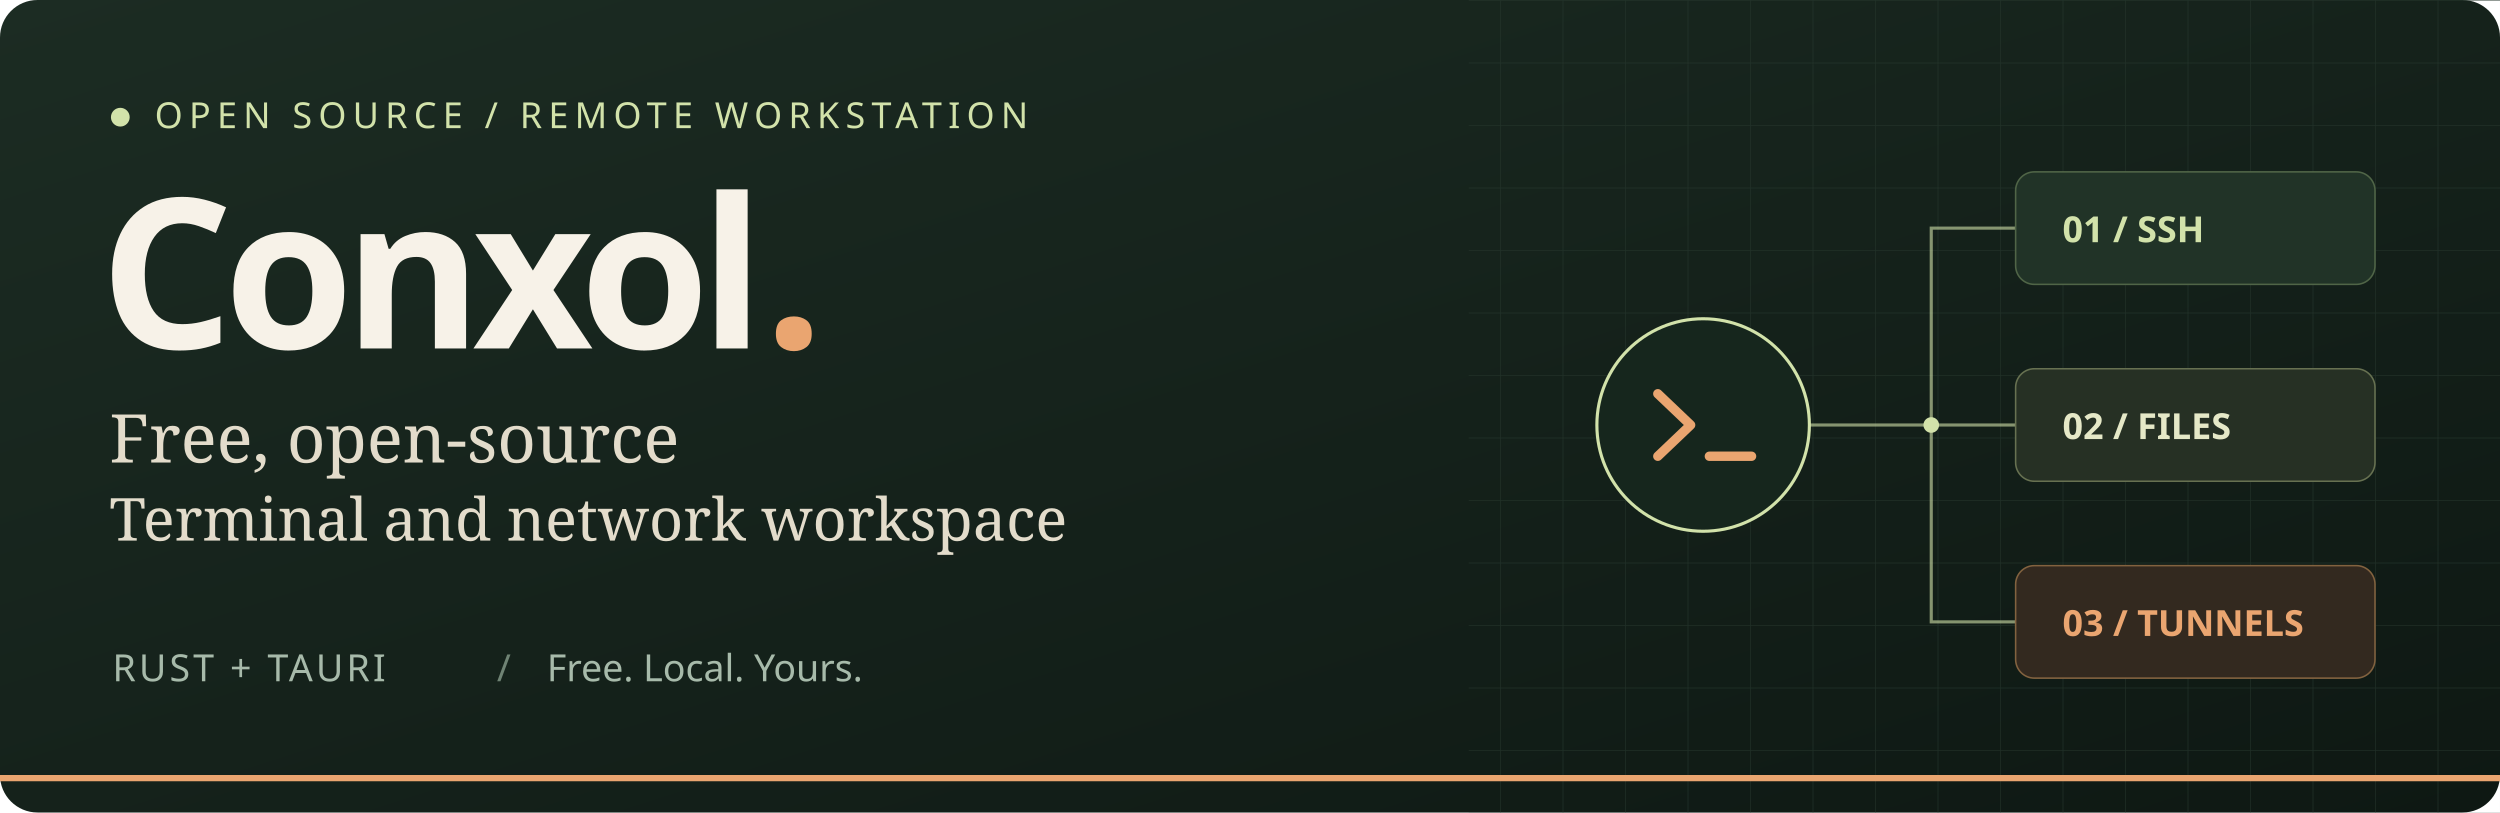
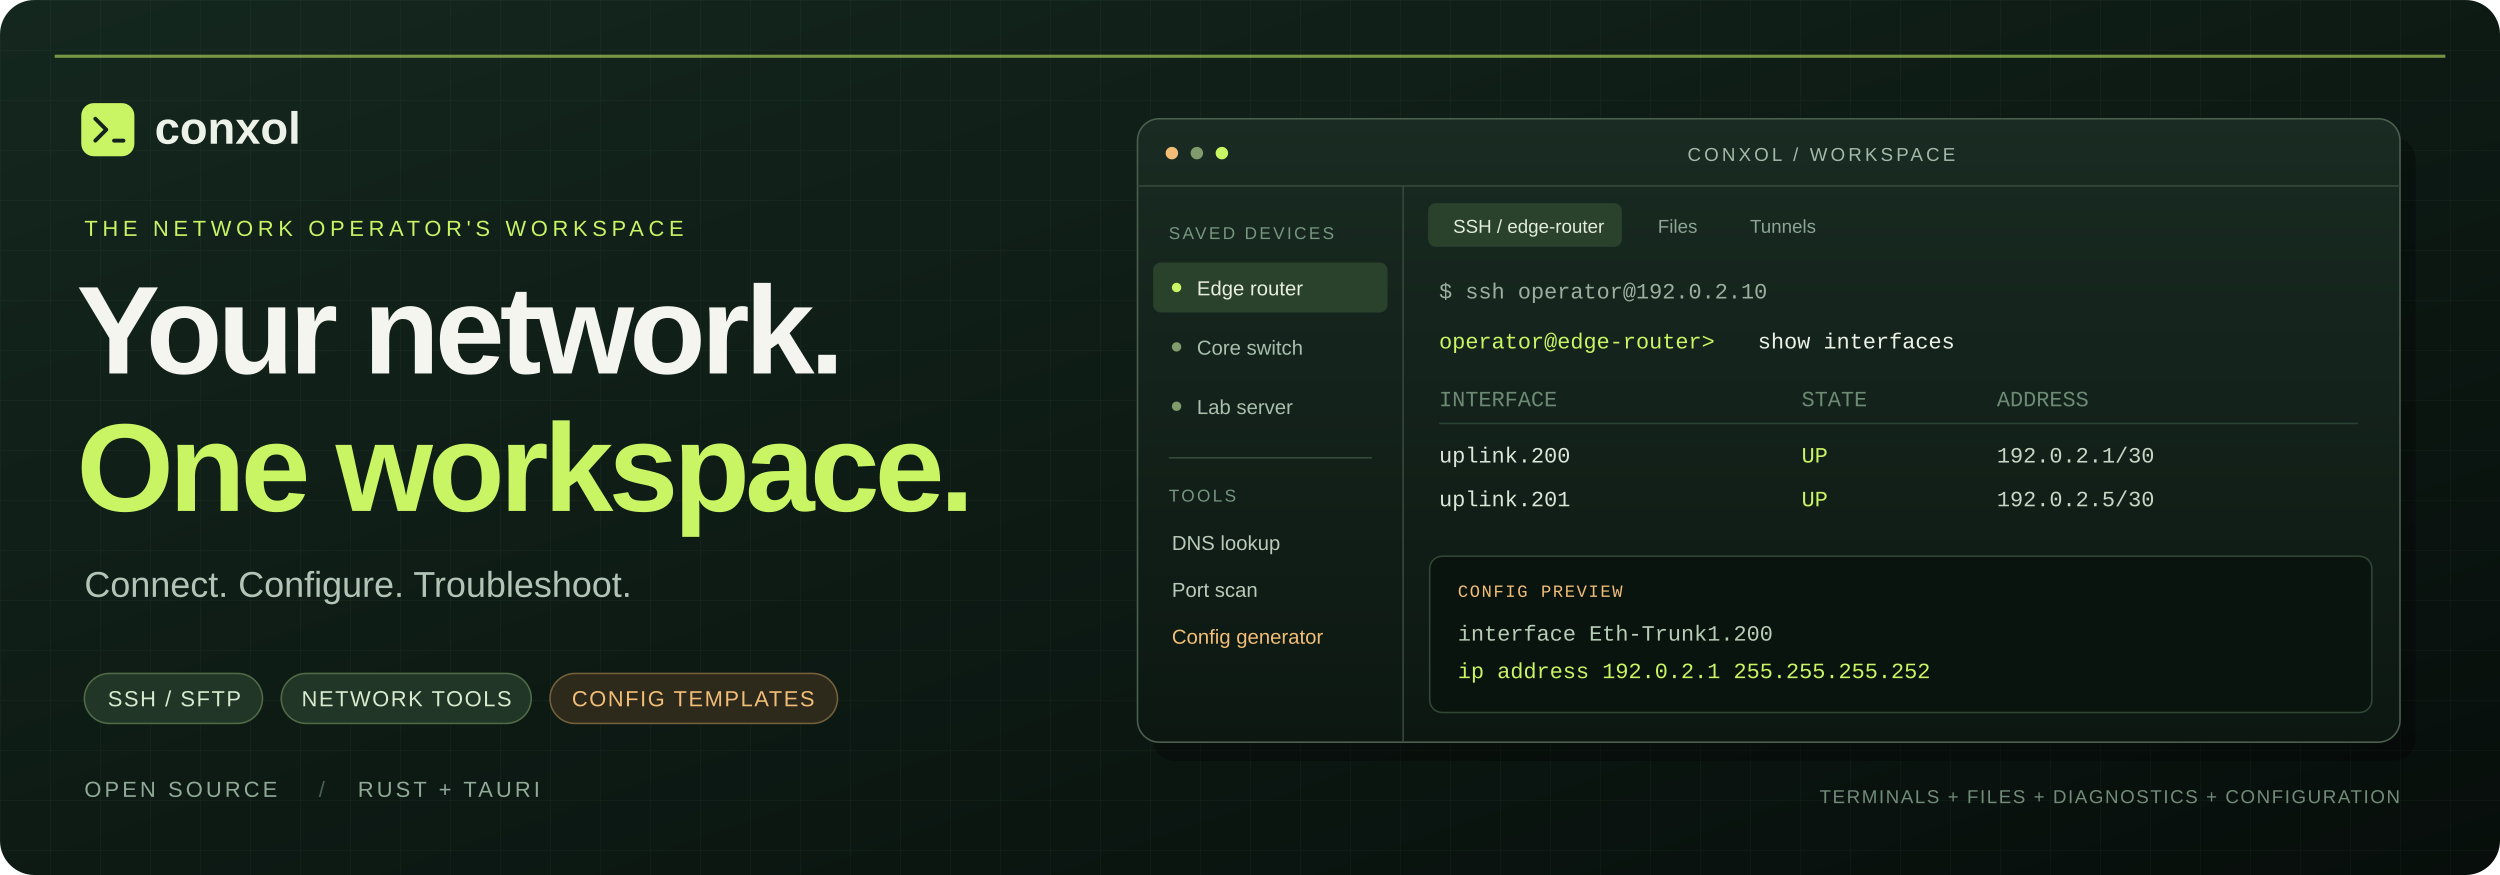
- <svg xmlns="http://www.w3.org/2000/svg" width="1600" height="520" viewBox="0 0 1600 520" role="img" aria-labelledby="title desc">
+ <svg xmlns="http://www.w3.org/2000/svg" width="1600" height="560" viewBox="0 0 1600 560" role="img" aria-labelledby="title desc">
  <defs>
-     <pattern id="grid" width="40" height="40" patternUnits="userSpaceOnUse">
-       <path d="M40 0H0V40" fill="none" stroke="#27382e" stroke-width="1" />
+     <linearGradient id="bg" x2="1" y2="1">
+       <stop stop-color="#14271e" />
+       <stop offset="1" stop-color="#070e0b" />
+     </linearGradient>
+     <linearGradient id="panel" x2="0" y2="1">
+       <stop stop-color="#192b22" />
+       <stop offset="1" stop-color="#0c1711" />
+     </linearGradient>
+     <pattern id="grid" width="32" height="32" patternUnits="userSpaceOnUse">
+       <path d="M32 0H0V32" fill="none" stroke="#a9d8a8" stroke-opacity=".05" />
    </pattern>
-     <linearGradient id="fade" x2="1" y2="1">
-       <stop stop-color="#1c2c23" />
-       <stop offset="1" stop-color="#0e1813" />
-     </linearGradient>
  </defs>
-   <rect width="1600" height="520" rx="24" fill="url(#fade)" />
-   <rect x="940" width="660" height="520" fill="url(#grid)" opacity=".65" />
-   <path d="M0 498H1600" stroke="#eaa570" stroke-width="4" />
-   <g font-family="'Avenir Next', 'Trebuchet MS', sans-serif">
-     <circle cx="77" cy="75" r="6" fill="#d2e2aa" />
-     <text x="99" y="82" fill="#d2e2aa" font-size="23" letter-spacing="4">OPEN SOURCE / REMOTE WORKSTATION</text>
-     <text x="64" y="223" fill="#f7f2e8" font-size="134" font-weight="700" letter-spacing="-6">Conxol<tspan fill="#eaa570">.</tspan>
-     </text>
-     <text x="70" y="296" fill="#e3dccb" font-family="Georgia, serif" font-size="43">Free, open-source</text>
-     <text x="70" y="346" fill="#e3dccb" font-family="Georgia, serif" font-size="38">Terminal and network workspace</text>
-     <text x="72" y="436" fill="#a7baaa" font-size="24" letter-spacing="2">RUST + TAURI</text>
-     <text x="318" y="436" fill="#6f8374" font-size="24">/</text>
-     <text x="350" y="436" fill="#a7baaa" font-size="24">Free. Local. Yours.</text>
+   <rect width="1600" height="560" rx="22" fill="url(#bg)" />
+   <rect width="1600" height="560" rx="22" fill="url(#grid)" />
+   <path d="M35 36H1565" stroke="#c9f464" stroke-width="2" stroke-opacity=".55" />
+   <g font-family="Arial, Helvetica, sans-serif">
+     <rect x="52" y="66" width="34" height="34" rx="8" fill="#c9f464" />
+     <path d="m61 76 7 7-7 7m12 0h6" fill="none" stroke="#14231d" stroke-width="2.5" stroke-linecap="round" stroke-linejoin="round" />
+     <text x="99" y="92" fill="#edf2e8" font-size="29" font-weight="700">conxol</text>
+     <text x="54" y="151" fill="#c9f464" font-size="14" letter-spacing="3">THE NETWORK OPERATOR'S WORKSPACE</text>
+     <text x="49" y="239" fill="#f3f5ee" font-size="80" font-weight="700" letter-spacing="-3">Your network.</text>
+     <text x="49" y="327" fill="#c9f464" font-size="80" font-weight="700" letter-spacing="-3">One workspace.</text>
+     <text x="54" y="382" fill="#b2c4b6" font-size="23">Connect. Configure. Troubleshoot.</text>
+     <g font-size="14" letter-spacing="1">
+       <rect x="54" y="431" width="114" height="32" rx="16" fill="#213626" stroke="#506b46" />
+       <text x="69" y="452" fill="#d9ebcf">SSH / SFTP</text>
+       <rect x="180" y="431" width="160" height="32" rx="16" fill="#213626" stroke="#506b46" />
+       <text x="193" y="452" fill="#d9ebcf">NETWORK TOOLS</text>
+       <rect x="352" y="431" width="184" height="32" rx="16" fill="#2d2a1c" stroke="#74603b" />
+       <text x="366" y="452" fill="#f2bd76">CONFIG TEMPLATES</text>
+     </g>
+     <text x="54" y="510" fill="#91aa97" font-size="14" letter-spacing="2">OPEN SOURCE</text>
+     <text x="204" y="510" fill="#48624f" font-size="14">/</text>
+     <text x="229" y="510" fill="#91aa97" font-size="14" letter-spacing="2">RUST + TAURI</text>
  </g>
-   <g stroke="#d2e2aa" fill="none" stroke-width="2">
-     <path d="M1090 272H1236V146H1390M1236 272H1390M1236 272V398H1390" opacity=".6" />
-     <circle cx="1090" cy="272" r="68" fill="#16261d" />
-     <path d="m1061 252 21 20-21 20m33 0h27" stroke="#eaa570" stroke-width="6" stroke-linecap="round" stroke-linejoin="round" />
-     <circle cx="1236" cy="272" r="5" fill="#d2e2aa" stroke="none" />
-   </g>
-   <g font-family="'Avenir Next', 'Trebuchet MS', sans-serif" font-size="23" font-weight="600">
-     <rect x="1290" y="110" width="230" height="72" rx="12" fill="#213327" stroke="#506547" />
-     <text x="1320" y="155" fill="#d2e2aa">01 / SSH</text>
-     <rect x="1290" y="236" width="230" height="72" rx="12" fill="#263024" stroke="#677151" />
-     <text x="1320" y="281" fill="#e5e8c7">02 / FILES</text>
-     <rect x="1290" y="362" width="230" height="72" rx="12" fill="#33291f" stroke="#82623f" />
-     <text x="1320" y="407" fill="#eaa570">03 / TUNNELS</text>
+   <g transform="translate(728 76)">
+     <rect x="10" y="12" width="808" height="399" rx="14" fill="#000" opacity=".3" />
+     <rect width="808" height="399" rx="14" fill="url(#panel)" stroke="#4b604e" />
+     <path d="M0 43H808M170 43V399" stroke="#344a3a" />
+     <g font-family="Arial, Helvetica, sans-serif">
+       <circle cx="22" cy="22" r="4" fill="#f2bd76" />
+       <circle cx="38" cy="22" r="4" fill="#809b6c" />
+       <circle cx="54" cy="22" r="4" fill="#c9f464" />
+       <text x="352" y="27" fill="#a4baa8" font-size="12" letter-spacing="2">CONXOL / WORKSPACE</text>
+       <text x="20" y="77" fill="#779780" font-size="11" letter-spacing="1.5">SAVED DEVICES</text>
+       <rect x="10" y="92" width="150" height="32" rx="5" fill="#2a412b" />
+       <circle cx="25" cy="108" r="3" fill="#c9f464" />
+       <text x="38" y="113" fill="#e8eddf" font-size="13">Edge router</text>
+       <circle cx="25" cy="146" r="3" fill="#809b6c" />
+       <text x="38" y="151" fill="#a9bfac" font-size="13">Core switch</text>
+       <circle cx="25" cy="184" r="3" fill="#809b6c" />
+       <text x="38" y="189" fill="#a9bfac" font-size="13">Lab server</text>
+       <path d="M20 217H150" stroke="#344a3a" />
+       <text x="20" y="245" fill="#779780" font-size="11" letter-spacing="1.5">TOOLS</text>
+       <text x="22" y="276" fill="#b9cbb9" font-size="13">DNS lookup</text>
+       <text x="22" y="306" fill="#b9cbb9" font-size="13">Port scan</text>
+       <text x="22" y="336" fill="#f2bd76" font-size="13">Config generator</text>
+       <rect x="186" y="54" width="124" height="28" rx="5" fill="#2a412b" />
+       <text x="202" y="73" fill="#e2eddb" font-size="12">SSH / edge-router</text>
+       <text x="333" y="73" fill="#8da592" font-size="12">Files</text>
+       <text x="392" y="73" fill="#8da592" font-size="12">Tunnels</text>
+     </g>
+     <g font-family="Consolas, 'Liberation Mono', monospace" font-size="14">
+       <text x="193" y="115" fill="#9caf9f">$ ssh operator@192.0.2.10</text>
+       <text x="193" y="147" fill="#c9f464">operator@edge-router&gt;</text>
+       <text x="397" y="147" fill="#edf2e8">show interfaces</text>
+       <text x="193" y="184" fill="#6d8a74">INTERFACE</text>
+       <text x="425" y="184" fill="#6d8a74">STATE</text>
+       <text x="550" y="184" fill="#6d8a74">ADDRESS</text>
+       <path d="M193 195H781" stroke="#2b4232" />
+       <text x="193" y="220" fill="#dce6d7">uplink.200</text>
+       <text x="425" y="220" fill="#c9f464">UP</text>
+       <text x="550" y="220" fill="#c6d7c4">192.0.2.1/30</text>
+       <text x="193" y="248" fill="#dce6d7">uplink.201</text>
+       <text x="425" y="248" fill="#c9f464">UP</text>
+       <text x="550" y="248" fill="#c6d7c4">192.0.2.5/30</text>
+       <rect x="187" y="280" width="603" height="100" rx="8" fill="#0a140e" stroke="#304735" />
+       <text x="205" y="306" fill="#f2bd76" font-size="11" letter-spacing="1">CONFIG PREVIEW</text>
+       <text x="205" y="334" fill="#b8cdb7">interface Eth-Trunk1.200</text>
+       <text x="205" y="358" fill="#c9f464"> ip address 192.0.2.1 255.255.255.252</text>
+     </g>
+     <text x="808" y="438" text-anchor="end" fill="#718c79" font-family="Arial, Helvetica, sans-serif" font-size="12" letter-spacing="1">TERMINALS + FILES + DIAGNOSTICS + CONFIGURATION</text>
  </g>
</svg>
